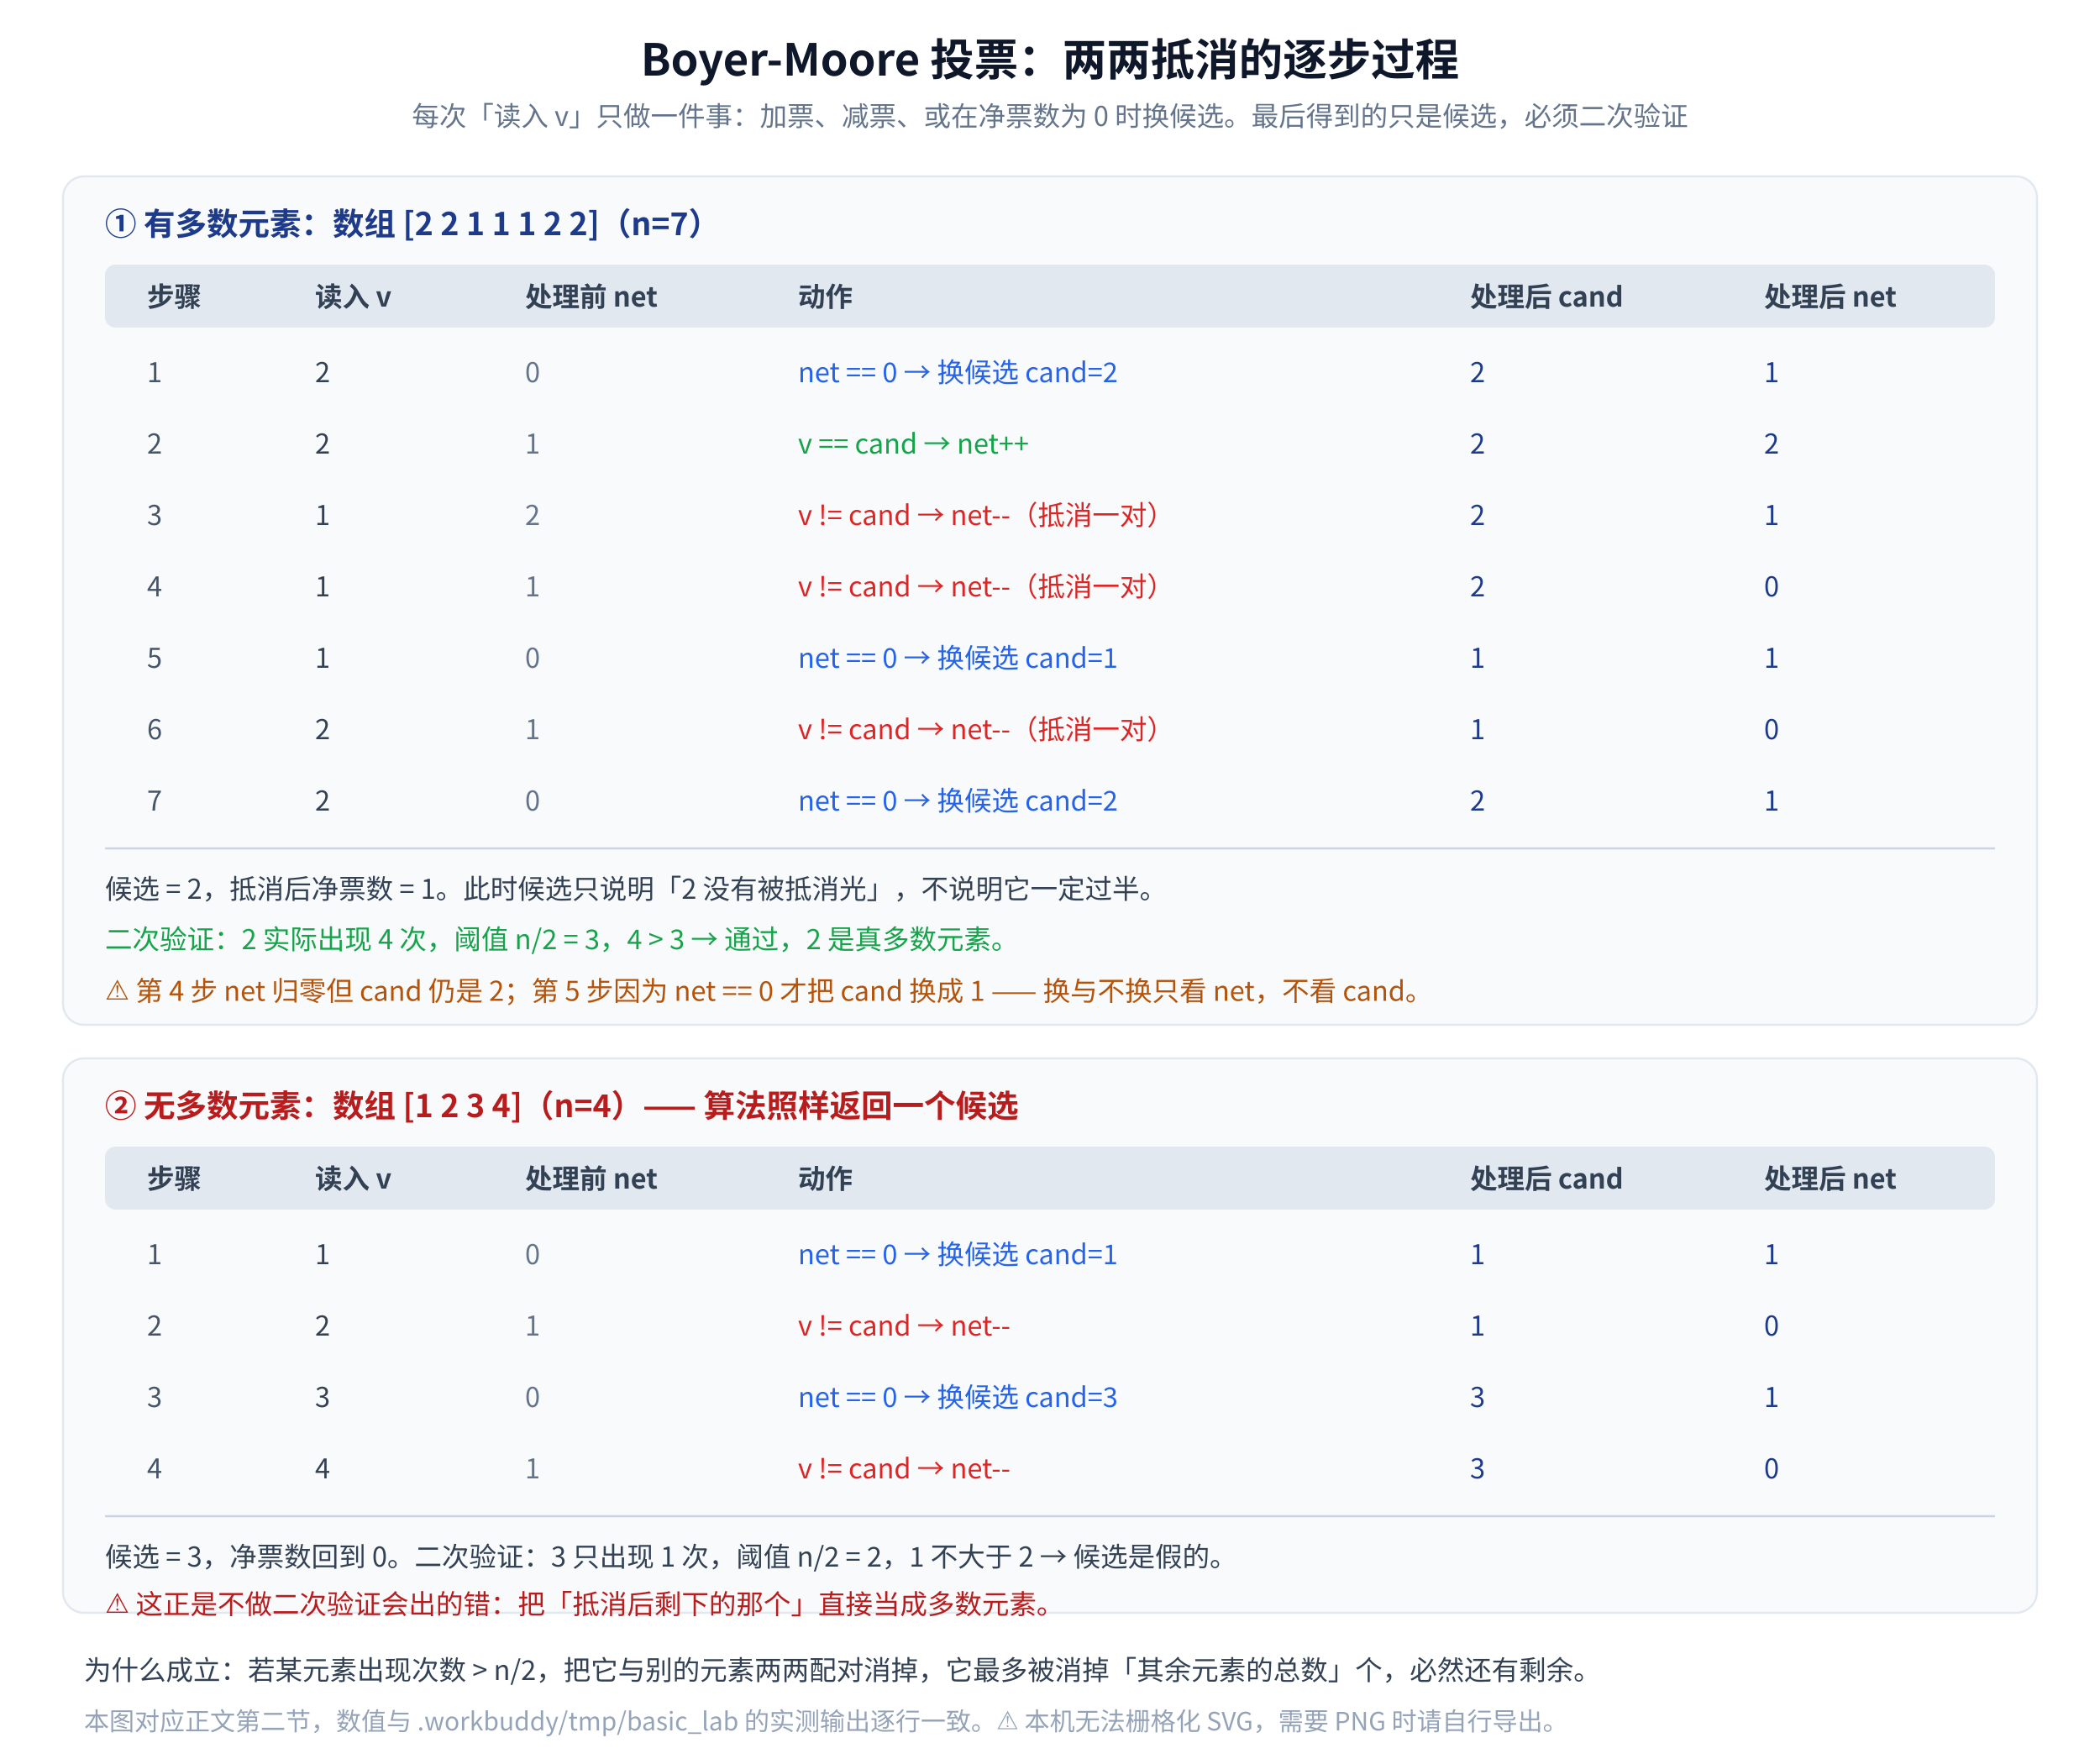
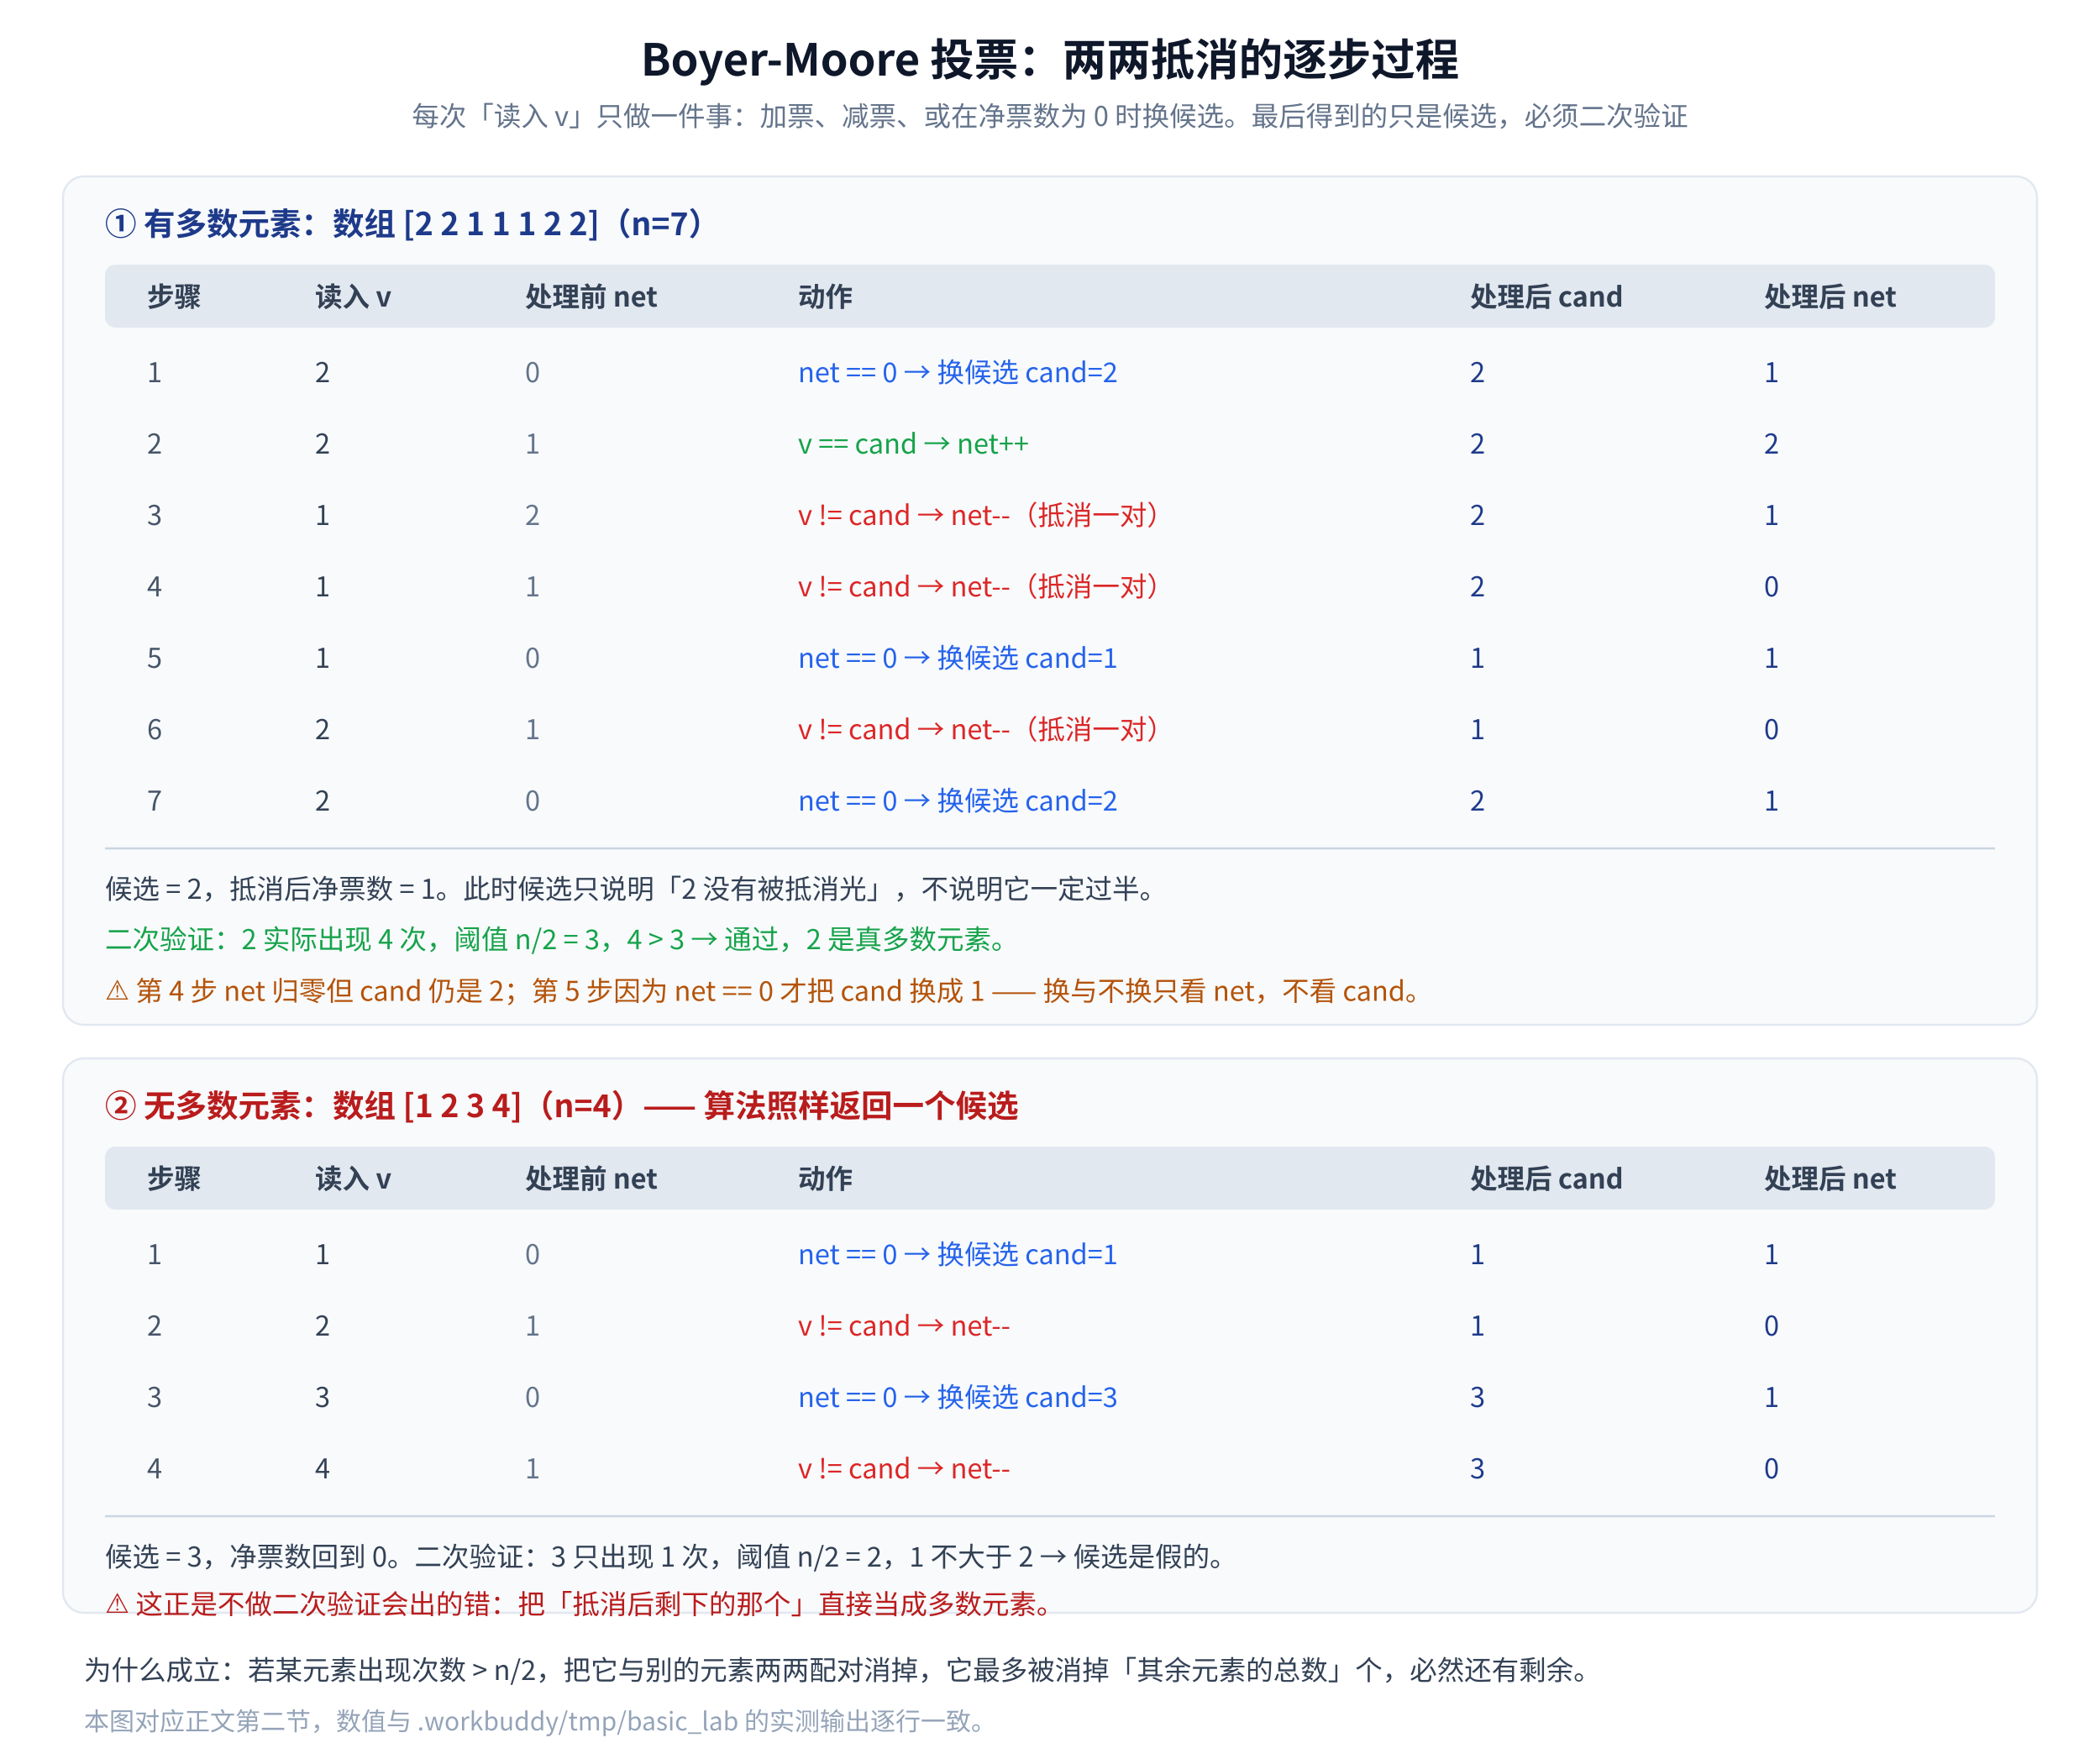
<svg xmlns="http://www.w3.org/2000/svg" viewBox="0 0 1000 840" width="1000" height="840" font-family="Microsoft YaHei, PingFang SC, Noto Sans CJK SC, sans-serif">
  <rect x="0" y="0" width="1000" height="840" fill="#ffffff" />
  <text x="500" y="36" text-anchor="middle" font-size="21" font-weight="bold" fill="#0f172a">Boyer-Moore 投票：两两抵消的逐步过程</text>
  <text x="500" y="60" text-anchor="middle" font-size="13" fill="#64748b">每次「读入 v」只做一件事：加票、减票、或在净票数为 0 时换候选。最后得到的只是候选，必须二次验证</text>
  <rect x="30" y="84" width="940" height="404" rx="10" fill="#f8fafc" stroke="#e2e8f0" stroke-width="1" />
  <text x="50" y="112" font-size="15" font-weight="bold" fill="#1e3a8a">① 有多数元素：数组 [2 2 1 1 1 2 2]（n=7）</text>
  <rect x="50" y="126" width="900" height="30" rx="5" fill="#e2e8f0" />
  <text x="70" y="146" font-size="13" font-weight="bold" fill="#334155">步骤</text>
  <text x="150" y="146" font-size="13" font-weight="bold" fill="#334155">读入 v</text>
  <text x="250" y="146" font-size="13" font-weight="bold" fill="#334155">处理前 net</text>
  <text x="380" y="146" font-size="13" font-weight="bold" fill="#334155">动作</text>
  <text x="700" y="146" font-size="13" font-weight="bold" fill="#334155">处理后 cand</text>
  <text x="840" y="146" font-size="13" font-weight="bold" fill="#334155">处理后 net</text>
  <g font-size="13">
    <text x="70" y="182" fill="#475569">1</text>
    <text x="150" y="182" fill="#334155">2</text>
    <text x="250" y="182" fill="#64748b">0</text>
    <text x="380" y="182" fill="#2563eb">net == 0 → 换候选 cand=2</text>
    <text x="700" y="182" fill="#1e3a8a">2</text>
    <text x="840" y="182" fill="#1e3a8a">1</text>
    <text x="70" y="216" fill="#475569">2</text>
    <text x="150" y="216" fill="#334155">2</text>
    <text x="250" y="216" fill="#64748b">1</text>
    <text x="380" y="216" fill="#16a34a">v == cand → net++</text>
    <text x="700" y="216" fill="#1e3a8a">2</text>
    <text x="840" y="216" fill="#1e3a8a">2</text>
    <text x="70" y="250" fill="#475569">3</text>
    <text x="150" y="250" fill="#334155">1</text>
    <text x="250" y="250" fill="#64748b">2</text>
    <text x="380" y="250" fill="#dc2626">v != cand → net--（抵消一对）</text>
    <text x="700" y="250" fill="#1e3a8a">2</text>
    <text x="840" y="250" fill="#1e3a8a">1</text>
    <text x="70" y="284" fill="#475569">4</text>
    <text x="150" y="284" fill="#334155">1</text>
    <text x="250" y="284" fill="#64748b">1</text>
    <text x="380" y="284" fill="#dc2626">v != cand → net--（抵消一对）</text>
    <text x="700" y="284" fill="#1e3a8a">2</text>
    <text x="840" y="284" fill="#1e3a8a">0</text>
    <text x="70" y="318" fill="#475569">5</text>
    <text x="150" y="318" fill="#334155">1</text>
    <text x="250" y="318" fill="#64748b">0</text>
    <text x="380" y="318" fill="#2563eb">net == 0 → 换候选 cand=1</text>
    <text x="700" y="318" fill="#1e3a8a">1</text>
    <text x="840" y="318" fill="#1e3a8a">1</text>
    <text x="70" y="352" fill="#475569">6</text>
    <text x="150" y="352" fill="#334155">2</text>
    <text x="250" y="352" fill="#64748b">1</text>
    <text x="380" y="352" fill="#dc2626">v != cand → net--（抵消一对）</text>
    <text x="700" y="352" fill="#1e3a8a">1</text>
    <text x="840" y="352" fill="#1e3a8a">0</text>
    <text x="70" y="386" fill="#475569">7</text>
    <text x="150" y="386" fill="#334155">2</text>
    <text x="250" y="386" fill="#64748b">0</text>
    <text x="380" y="386" fill="#2563eb">net == 0 → 换候选 cand=2</text>
    <text x="700" y="386" fill="#1e3a8a">2</text>
    <text x="840" y="386" fill="#1e3a8a">1</text>
  </g>
  <line x1="50" y1="404" x2="950" y2="404" stroke="#cbd5e1" stroke-width="1" />
  <text x="50" y="428" font-size="13" fill="#334155">候选 = 2，抵消后净票数 = 1。此时候选只说明「2 没有被抵消光」，不说明它一定过半。</text>
  <text x="50" y="452" font-size="13" fill="#16a34a">二次验证：2 实际出现 4 次，阈值 n/2 = 3，4 &gt; 3 → 通过，2 是真多数元素。</text>
  <text x="50" y="476" font-size="13" fill="#b45309">⚠️ 第 4 步 net 归零但 cand 仍是 2；第 5 步因为 net == 0 才把 cand 换成 1 —— 换与不换只看 net，不看 cand。</text>
  <rect x="30" y="504" width="940" height="264" rx="10" fill="#f8fafc" stroke="#e2e8f0" stroke-width="1" />
  <text x="50" y="532" font-size="15" font-weight="bold" fill="#b91c1c">② 无多数元素：数组 [1 2 3 4]（n=4）—— 算法照样返回一个候选</text>
  <rect x="50" y="546" width="900" height="30" rx="5" fill="#e2e8f0" />
  <text x="70" y="566" font-size="13" font-weight="bold" fill="#334155">步骤</text>
  <text x="150" y="566" font-size="13" font-weight="bold" fill="#334155">读入 v</text>
  <text x="250" y="566" font-size="13" font-weight="bold" fill="#334155">处理前 net</text>
  <text x="380" y="566" font-size="13" font-weight="bold" fill="#334155">动作</text>
  <text x="700" y="566" font-size="13" font-weight="bold" fill="#334155">处理后 cand</text>
  <text x="840" y="566" font-size="13" font-weight="bold" fill="#334155">处理后 net</text>
  <g font-size="13">
    <text x="70" y="602" fill="#475569">1</text>
    <text x="150" y="602" fill="#334155">1</text>
    <text x="250" y="602" fill="#64748b">0</text>
    <text x="380" y="602" fill="#2563eb">net == 0 → 换候选 cand=1</text>
    <text x="700" y="602" fill="#1e3a8a">1</text>
    <text x="840" y="602" fill="#1e3a8a">1</text>
    <text x="70" y="636" fill="#475569">2</text>
    <text x="150" y="636" fill="#334155">2</text>
    <text x="250" y="636" fill="#64748b">1</text>
    <text x="380" y="636" fill="#dc2626">v != cand → net--</text>
    <text x="700" y="636" fill="#1e3a8a">1</text>
    <text x="840" y="636" fill="#1e3a8a">0</text>
    <text x="70" y="670" fill="#475569">3</text>
    <text x="150" y="670" fill="#334155">3</text>
    <text x="250" y="670" fill="#64748b">0</text>
    <text x="380" y="670" fill="#2563eb">net == 0 → 换候选 cand=3</text>
    <text x="700" y="670" fill="#1e3a8a">3</text>
    <text x="840" y="670" fill="#1e3a8a">1</text>
    <text x="70" y="704" fill="#475569">4</text>
    <text x="150" y="704" fill="#334155">4</text>
    <text x="250" y="704" fill="#64748b">1</text>
    <text x="380" y="704" fill="#dc2626">v != cand → net--</text>
    <text x="700" y="704" fill="#1e3a8a">3</text>
    <text x="840" y="704" fill="#1e3a8a">0</text>
  </g>
  <line x1="50" y1="722" x2="950" y2="722" stroke="#cbd5e1" stroke-width="1" />
  <text x="50" y="746" font-size="13" fill="#334155">候选 = 3，净票数回到 0。二次验证：3 只出现 1 次，阈值 n/2 = 2，1 不大于 2 → 候选是假的。</text>
  <text x="50" y="768" font-size="13" fill="#b91c1c">⚠️ 这正是不做二次验证会出的错：把「抵消后剩下的那个」直接当成多数元素。</text>
  <text x="40" y="800" font-size="13" fill="#334155">为什么成立：若某元素出现次数 &gt; n/2，把它与别的元素两两配对消掉，它最多被消掉「其余元素的总数」个，必然还有剩余。</text>
-   <text x="40" y="824" font-size="12" fill="#94a3b8">本图对应正文第二节，数值与 .workbuddy/tmp/basic_lab 的实测输出逐行一致。⚠️ 本机无法栅格化 SVG，需要 PNG 时请自行导出。</text>
+   <text x="40" y="824" font-size="12" fill="#94a3b8">本图对应正文第二节，数值与 .workbuddy/tmp/basic_lab 的实测输出逐行一致。</text>
</svg>
